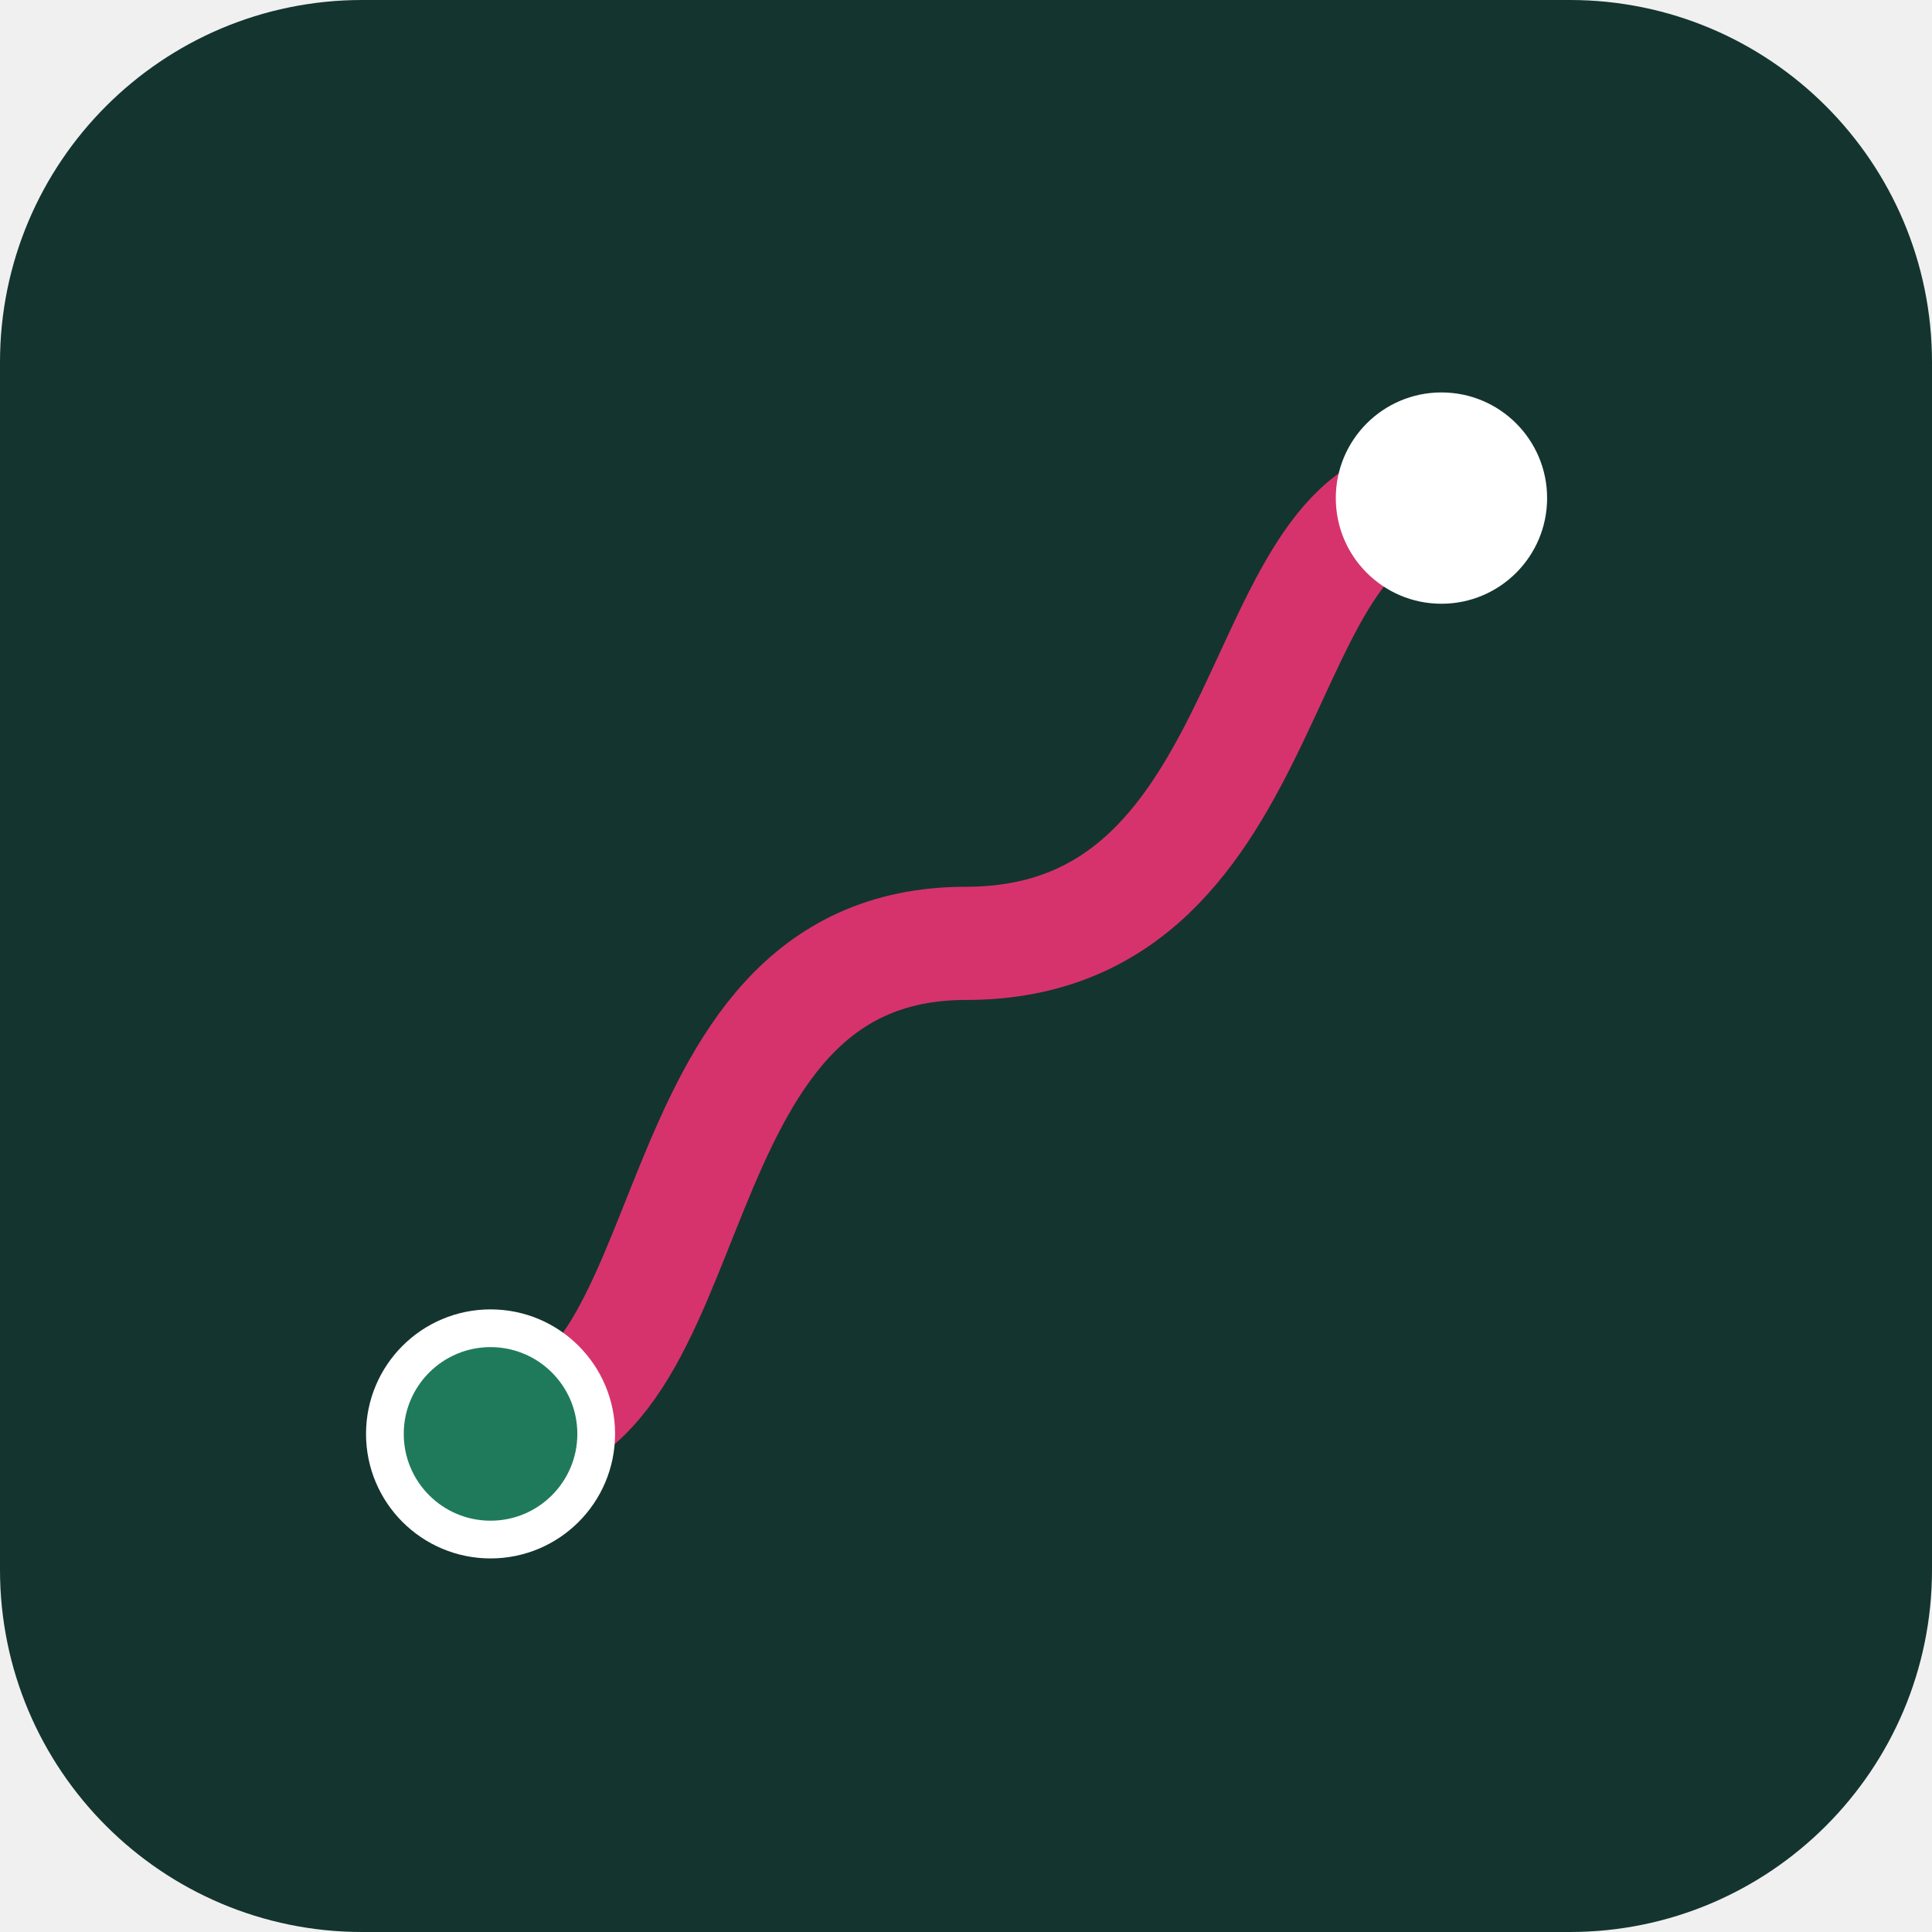
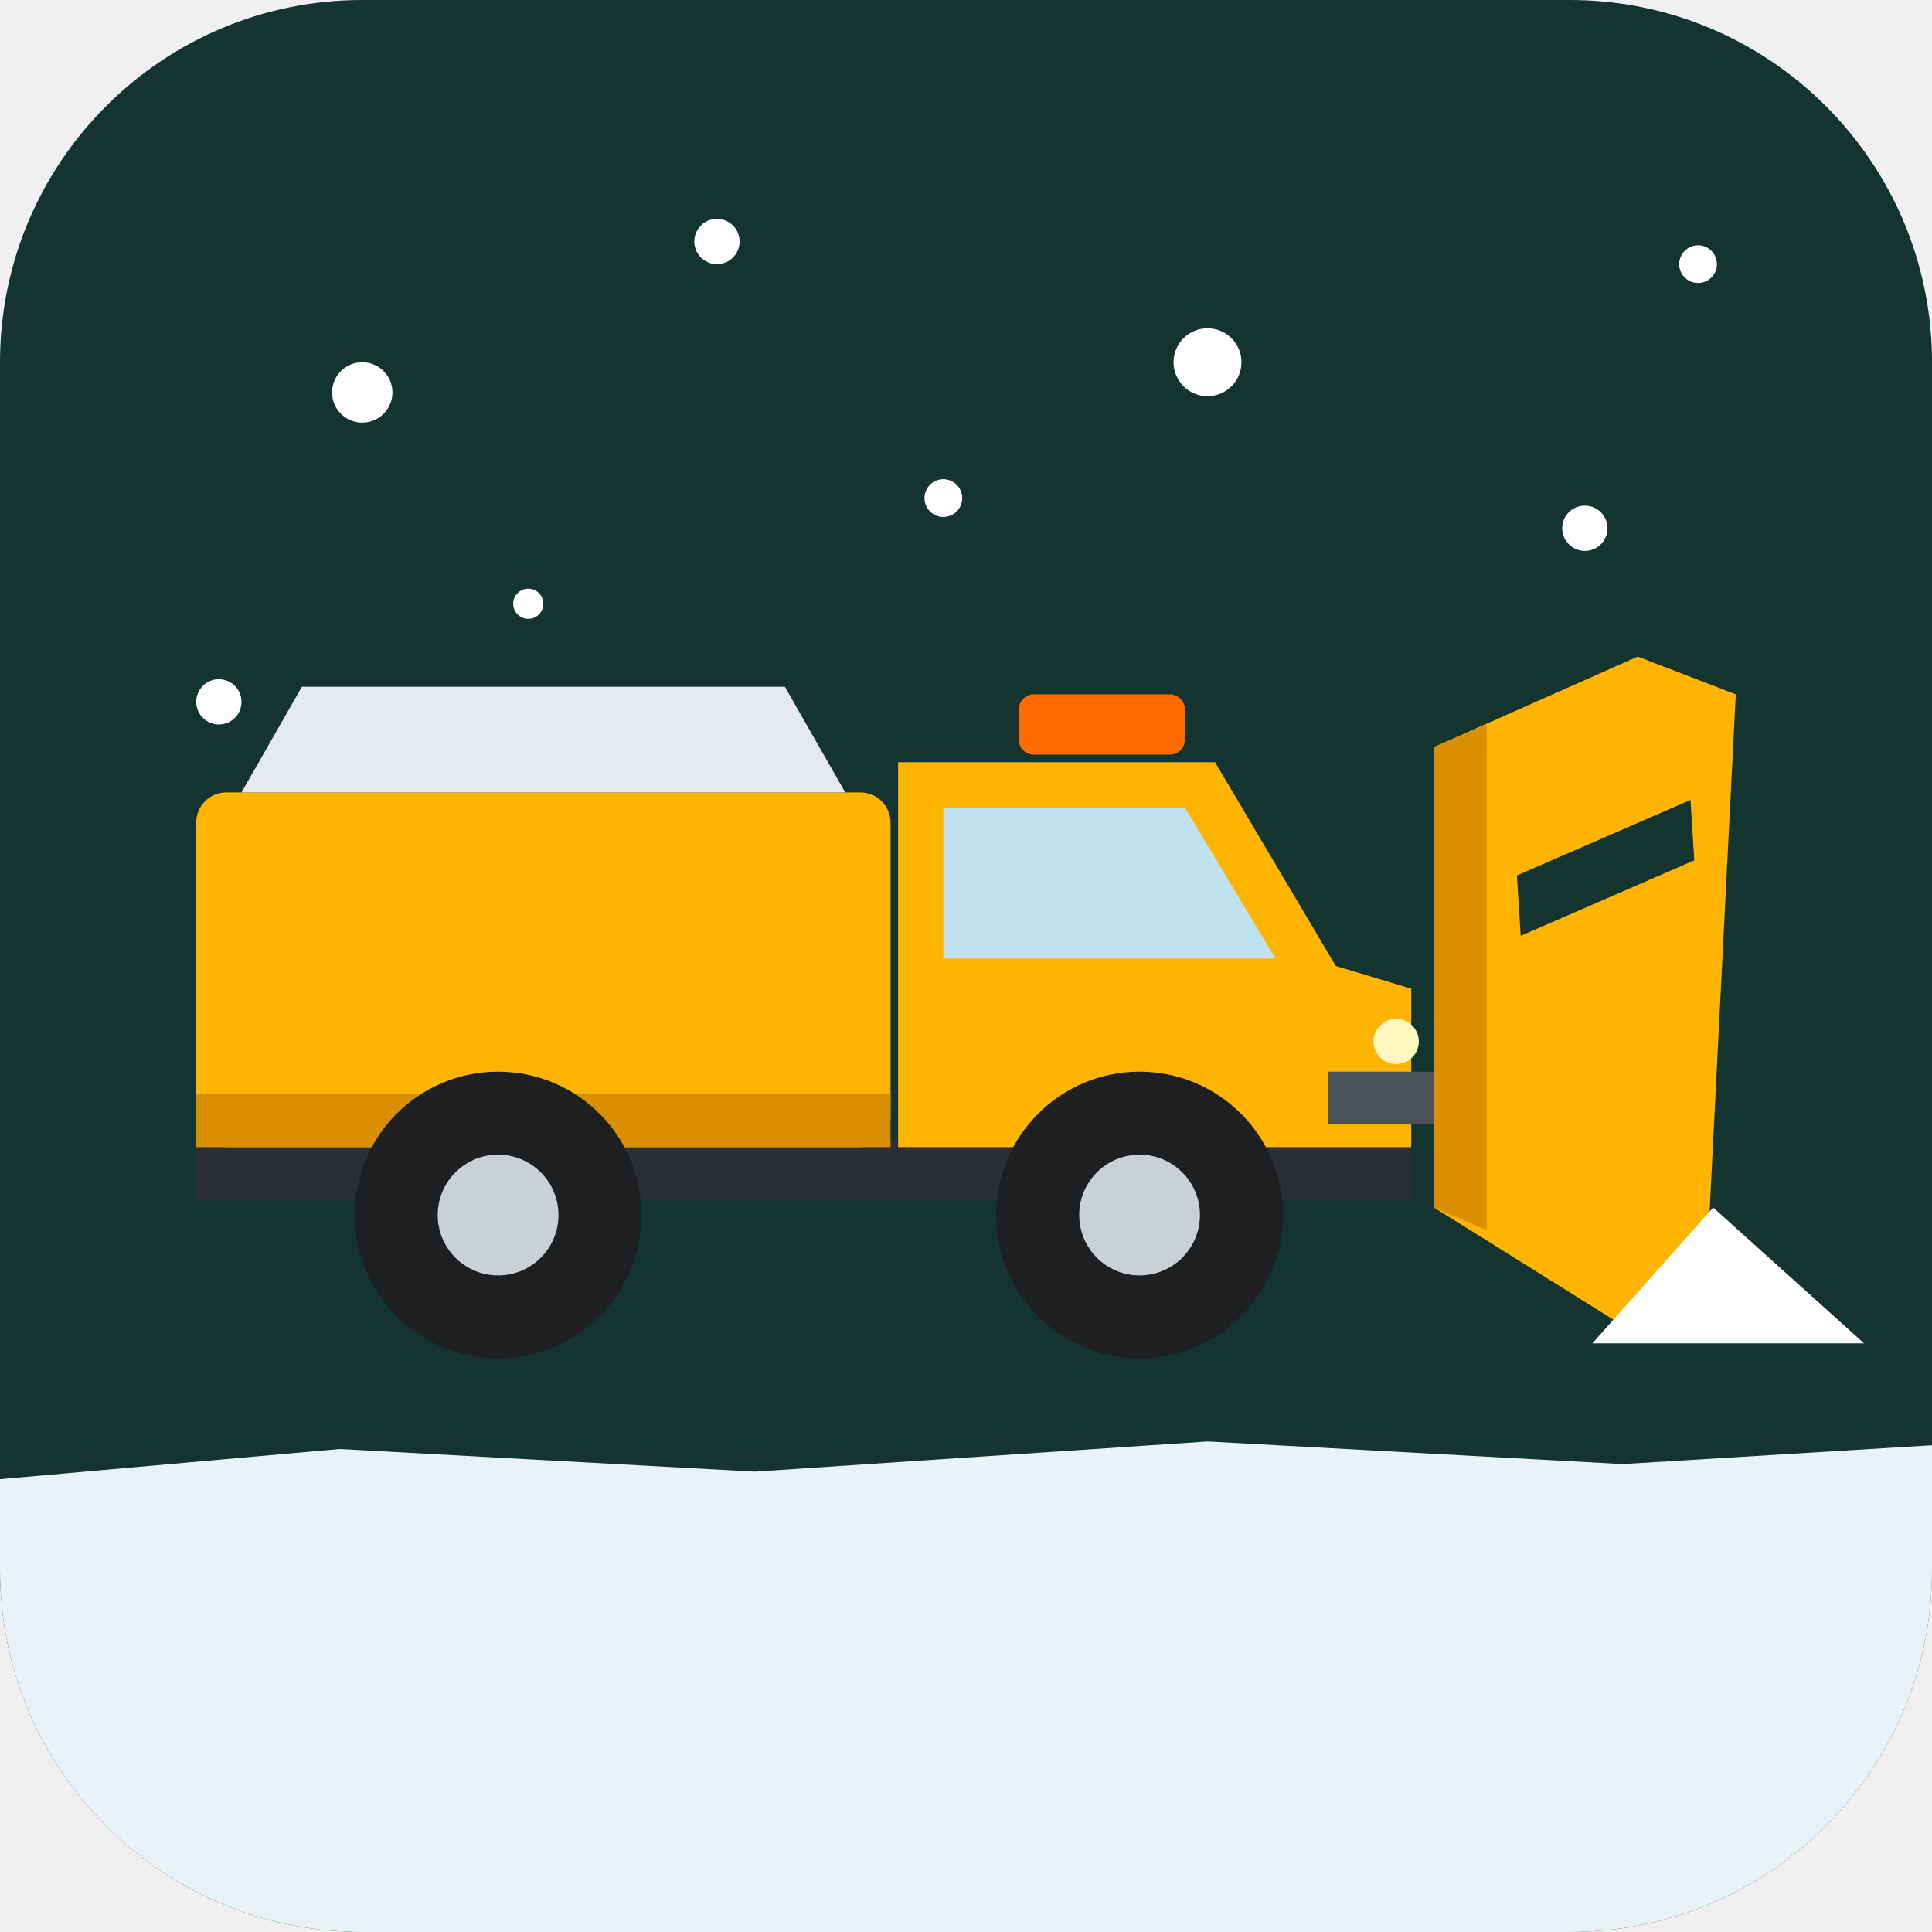
- <svg xmlns="http://www.w3.org/2000/svg" viewBox="0 0 512 512">
+ <svg xmlns="http://www.w3.org/2000/svg" viewBox="0 0 512 512" role="img" aria-label="VHMaps">
+   <clipPath id="c">
+     <rect width="512" height="512" rx="96" />
+   </clipPath>
  <rect width="512" height="512" rx="96" fill="#14342f" />
-   <path d="M130 380 C 190 380, 170 250, 256 250 S 330 130, 382 132" fill="none" stroke="#d6336c" stroke-width="30" stroke-linecap="round" />
-   <circle cx="130" cy="380" r="28" fill="#1f7a5c" stroke="#fff" stroke-width="10" />
-   <circle cx="382" cy="132" r="28" fill="#fff" />
+   <g clip-path="url(#c)">
+     <polygon points="0,392 90,384 200,390 320,382 430,388 512,383 512,512 0,512" fill="#e9f2f6" />
+     <circle cx="96" cy="104" r="8" fill="#ffffff" />
+     <circle cx="190" cy="64" r="6" fill="#ffffff" />
+     <circle cx="320" cy="96" r="9" fill="#ffffff" />
+     <circle cx="420" cy="140" r="6" fill="#ffffff" />
+     <circle cx="58" cy="186" r="6" fill="#ffffff" />
+     <circle cx="250" cy="132" r="5" fill="#ffffff" />
+     <circle cx="450" cy="70" r="5" fill="#ffffff" />
+     <circle cx="140" cy="160" r="4" fill="#ffffff" />
+     <g transform="translate(256 256) scale(1.0) translate(-274 -286)">
+       <rect x="70" y="332" width="322" height="16" rx="0" fill="#2b2f33" />
+       <rect x="70" y="240" width="184" height="94" rx="8" fill="#ffb400" />
+       <rect x="70" y="320" width="184" height="14" rx="0" fill="#d98f00" />
+       <polygon points="82,240 242,240 226,212 98,212" fill="#e4eaec" />
+       <polygon points="256,232 340,232 372,286 392,292 392,334 256,334" fill="#ffb400" />
+       <polygon points="268,244 332,244 356,284 268,284" fill="#bfe3f2" />
+       <rect x="288" y="214" width="44" height="16" rx="4" fill="#ff6a00" />
+       <rect x="370" y="314" width="44" height="14" rx="0" fill="#4a5258" />
+       <polygon points="398,228 452,204 478,214 470,372 446,380 398,350" fill="#ffb400" />
+       <polygon points="398,228 412,222 412,356 398,350" fill="#d98f00" />
+       <polygon points="420,262 466,242 467,258 421,278" fill="#14342f" />
+       <circle cx="388" cy="306" r="6" fill="#fff6c0" />
+       <circle cx="150" cy="352" r="38" fill="#1d1f21" />
+       <circle cx="150" cy="352" r="16" fill="#c9d1d5" />
+       <circle cx="320" cy="352" r="38" fill="#1d1f21" />
+       <circle cx="320" cy="352" r="16" fill="#c9d1d5" />
+       <polygon points="440,386 472,350 512,386" fill="#ffffff" />
+     </g>
+   </g>
</svg>
